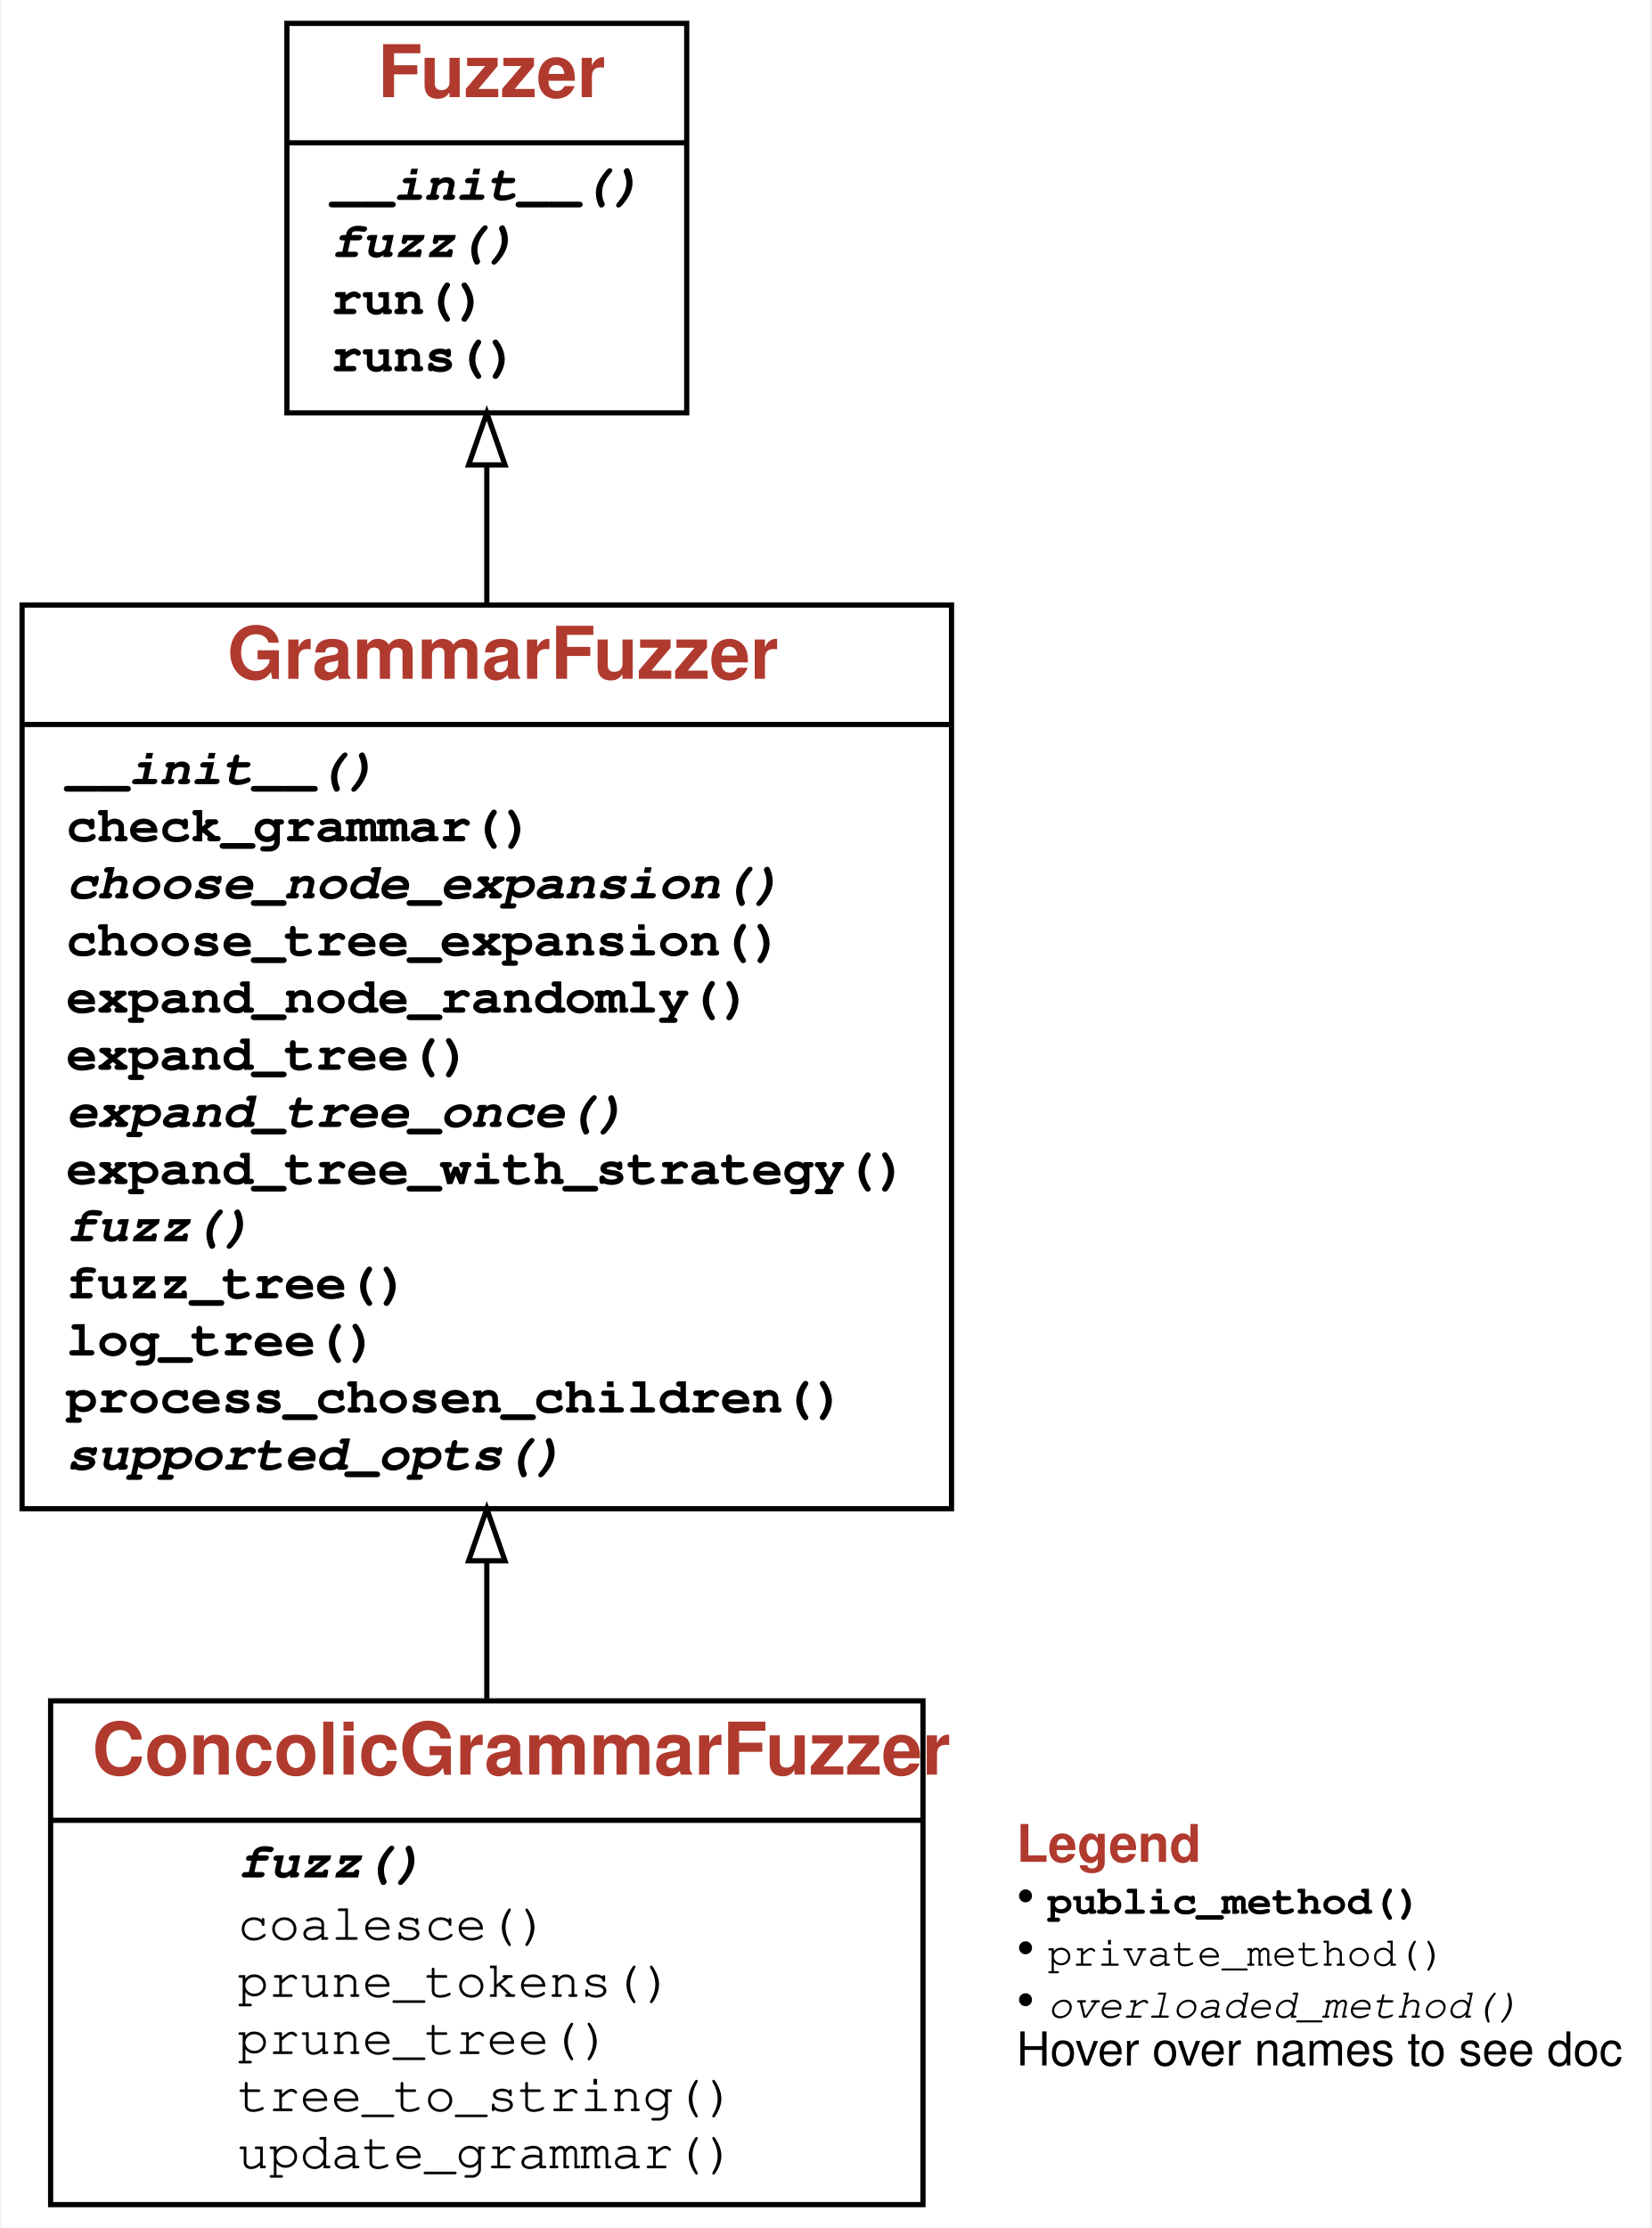
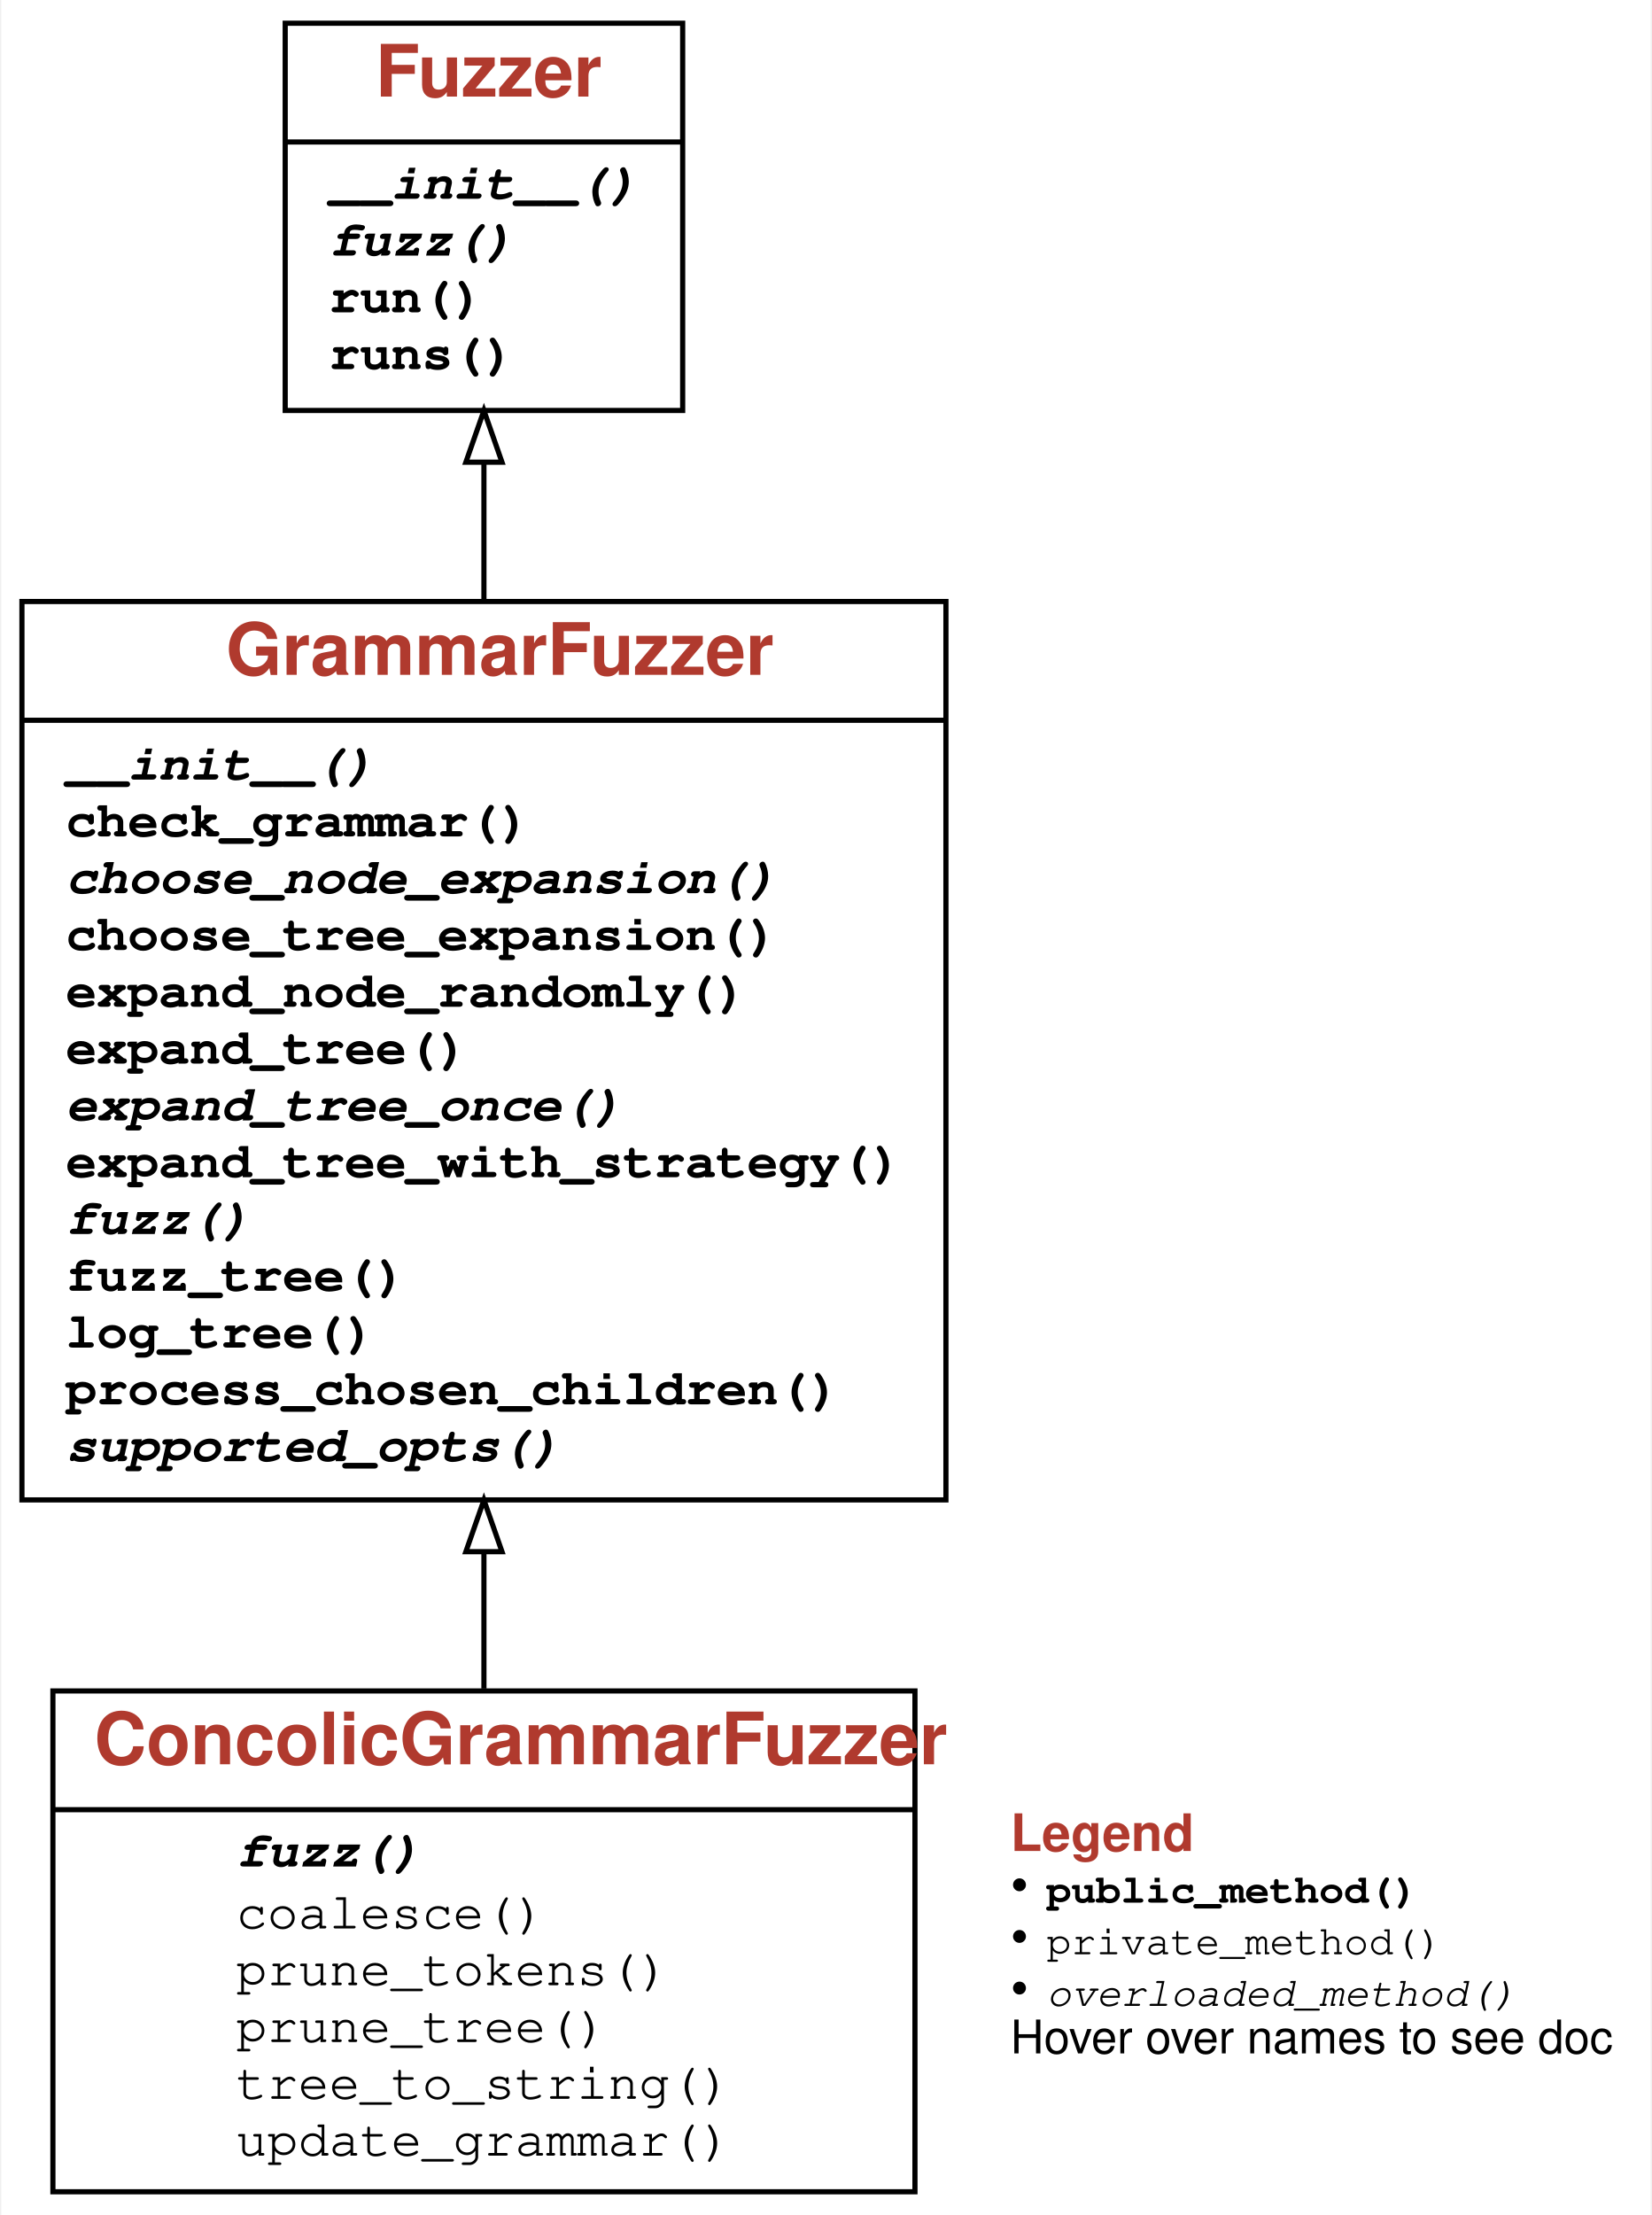
- <svg xmlns="http://www.w3.org/2000/svg" xmlns:xlink="http://www.w3.org/1999/xlink" width="318pt" height="429pt" viewBox="0.00 0.00 317.50 429.00">
+ <svg xmlns="http://www.w3.org/2000/svg" xmlns:xlink="http://www.w3.org/1999/xlink" width="320pt" height="429pt" viewBox="0.00 0.00 319.50 429.00">
  <g id="graph0" class="graph" transform="scale(1 1) rotate(0) translate(4 425)">
    <g id="a_graph0">
      <a xlink:title="ConcolicGrammarFuzzer class hierarchy">
-         <polygon fill="white" stroke="transparent" points="-4,4 -4,-425 313.5,-425 313.5,4 -4,4" />
+         <polygon fill="white" stroke="transparent" points="-4,4 -4,-425 315.5,-425 315.5,4 -4,4" />
      </a>
    </g>
    <g id="node1" class="node">
      <g id="a_node1">
        <a xlink:href="#" xlink:title="class ConcolicGrammarFuzzer:&#10;Produce strings from grammars efficiently, using derivation trees.">
-           <polygon fill="none" stroke="black" points="5.5,-0.5 5.5,-97.5 173.5,-97.5 173.5,-0.5 5.5,-0.5" />
-           <text text-anchor="start" x="13.5" y="-83.3" font-family="Patua One, Helvetica, sans-serif" font-weight="bold" font-size="14.00" fill="#b03a2e">ConcolicGrammarFuzzer</text>
-           <polyline fill="none" stroke="black" points="5.5,-74.5 173.5,-74.5 " />
+           <polygon fill="none" stroke="black" points="6,-0.5 6,-97.5 173,-97.5 173,-0.5 6,-0.5" />
+           <text text-anchor="start" x="14" y="-83.3" font-family="Patua One, Helvetica, sans-serif" font-weight="bold" font-size="14.00" fill="#b03a2e">ConcolicGrammarFuzzer</text>
+           <polyline fill="none" stroke="black" points="6,-74.5 173,-74.5 " />
          <g id="a_node1_0">
            <a xlink:href="#" xlink:title="ConcolicGrammarFuzzer">
              <g id="a_node1_1">
                <a xlink:href="#" xlink:title="fuzz(self):&#10;Produce a string from the grammar.">
                  <text text-anchor="start" x="41.5" y="-63.5" font-family="'Fira Mono', 'Source Code Pro', 'Courier', monospace" font-weight="bold" font-style="italic" font-size="10.00">fuzz()</text>
                </a>
              </g>
              <g id="a_node1_2">
                <a xlink:href="#" xlink:title="coalesce(self, children)">
                  <text text-anchor="start" x="41.5" y="-51.5" font-family="'Fira Mono', 'Source Code Pro', 'Courier', monospace" font-size="10.00">coalesce()</text>
                </a>
              </g>
              <g id="a_node1_3">
                <a xlink:href="#" xlink:title="prune_tokens(self, tokens)">
                  <text text-anchor="start" x="41.5" y="-40.5" font-family="'Fira Mono', 'Source Code Pro', 'Courier', monospace" font-size="10.00">prune_tokens()</text>
                </a>
              </g>
              <g id="a_node1_4">
                <a xlink:href="#" xlink:title="prune_tree(self, tree, tokens)">
                  <text text-anchor="start" x="41.5" y="-29.5" font-family="'Fira Mono', 'Source Code Pro', 'Courier', monospace" font-size="10.00">prune_tree()</text>
                </a>
              </g>
              <g id="a_node1_5">
                <a xlink:href="#" xlink:title="tree_to_string(self, tree)">
                  <text text-anchor="start" x="41.5" y="-18.5" font-family="'Fira Mono', 'Source Code Pro', 'Courier', monospace" font-size="10.00">tree_to_string()</text>
                </a>
              </g>
              <g id="a_node1_6">
                <a xlink:href="#" xlink:title="update_grammar(self, trace)">
                  <text text-anchor="start" x="41.5" y="-7.5" font-family="'Fira Mono', 'Source Code Pro', 'Courier', monospace" font-size="10.00">update_grammar()</text>
                </a>
              </g>
            </a>
          </g>
        </a>
      </g>
    </g>
    <g id="node2" class="node">
      <g id="a_node2">
        <a xlink:href="GrammarFuzzer.ipynb" xlink:title="class GrammarFuzzer:&#10;Produce strings from grammars efficiently, using derivation trees.">
          <polygon fill="none" stroke="black" points="0,-134.5 0,-308.5 179,-308.5 179,-134.5 0,-134.5" />
          <text text-anchor="start" x="39.5" y="-294.3" font-family="Patua One, Helvetica, sans-serif" font-weight="bold" font-size="14.00" fill="#b03a2e">GrammarFuzzer</text>
          <polyline fill="none" stroke="black" points="0,-285.5 179,-285.5 " />
          <g id="a_node2_7">
            <a xlink:href="#" xlink:title="GrammarFuzzer">
              <g id="a_node2_8">
                <a xlink:href="GrammarFuzzer.ipynb" xlink:title="__init__(self, grammar: Dict[str, List[Union[str, Tuple[str, Dict[str, Any]]]]], start_symbol: str = '&lt;start&gt;', min_nonterminals: int = 0, max_nonterminals: int = 10, disp: bool = False, log: Union[bool, int] = False) -&gt; None:&#10;Produce strings from `grammar`, starting with `start_symbol`.&#10;If `min_nonterminals` or `max_nonterminals` is given, use them as limits&#10;for the number of nonterminals produced.&#10;If `disp` is set, display the intermediate derivation trees.&#10;If `log` is set, show intermediate steps as text on standard output.">
                  <text text-anchor="start" x="8.5" y="-274" font-family="'Fira Mono', 'Source Code Pro', 'Courier', monospace" font-weight="bold" font-style="italic" font-size="10.00">__init__()</text>
                </a>
              </g>
              <g id="a_node2_9">
                <a xlink:href="GrammarFuzzer.ipynb" xlink:title="check_grammar(self) -&gt; None:&#10;Check the grammar passed">
                  <text text-anchor="start" x="8.5" y="-263" font-family="'Fira Mono', 'Source Code Pro', 'Courier', monospace" font-weight="bold" font-size="10.00">check_grammar()</text>
                </a>
              </g>
              <g id="a_node2_10">
                <a xlink:href="GrammarFuzzer.ipynb" xlink:title="choose_node_expansion(self, node: Tuple[str, Optional[List[Any]]], children_alternatives: List[List[Tuple[str, Optional[List[Any]]]]]) -&gt; int:&#10;Return index of expansion in `children_alternatives` to be selected.&#10;'children_alternatives`: a list of possible children for `node`.&#10;Defaults to random. To be overloaded in subclasses.">
                  <text text-anchor="start" x="8.5" y="-252" font-family="'Fira Mono', 'Source Code Pro', 'Courier', monospace" font-weight="bold" font-style="italic" font-size="10.00">choose_node_expansion()</text>
                </a>
              </g>
              <g id="a_node2_11">
                <a xlink:href="GrammarFuzzer.ipynb" xlink:title="choose_tree_expansion(self, tree: Tuple[str, Optional[List[Any]]], children: List[Tuple[str, Optional[List[Any]]]]) -&gt; int:&#10;Return index of subtree in `children` to be selected for expansion.&#10;Defaults to random.">
                  <text text-anchor="start" x="8.5" y="-241" font-family="'Fira Mono', 'Source Code Pro', 'Courier', monospace" font-weight="bold" font-size="10.00">choose_tree_expansion()</text>
                </a>
              </g>
              <g id="a_node2_12">
                <a xlink:href="GrammarFuzzer.ipynb" xlink:title="expand_node_randomly(self, node: Tuple[str, Optional[List[Any]]]) -&gt; Tuple[str, Optional[List[Any]]]:&#10;Choose a random expansion for `node` and return it">
                  <text text-anchor="start" x="8.5" y="-230" font-family="'Fira Mono', 'Source Code Pro', 'Courier', monospace" font-weight="bold" font-size="10.00">expand_node_randomly()</text>
                </a>
              </g>
              <g id="a_node2_13">
                <a xlink:href="GrammarFuzzer.ipynb" xlink:title="expand_tree(self, tree: Tuple[str, Optional[List[Any]]]) -&gt; Tuple[str, Optional[List[Any]]]:&#10;Expand `tree` in a three-phase strategy until all expansions are complete.">
                  <text text-anchor="start" x="8.5" y="-219" font-family="'Fira Mono', 'Source Code Pro', 'Courier', monospace" font-weight="bold" font-size="10.00">expand_tree()</text>
                </a>
              </g>
              <g id="a_node2_14">
                <a xlink:href="GrammarFuzzer.ipynb" xlink:title="expand_tree_once(self, tree: Tuple[str, Optional[List[Any]]]) -&gt; Tuple[str, Optional[List[Any]]]:&#10;Choose an unexpanded symbol in tree; expand it.&#10;Can be overloaded in subclasses.">
                  <text text-anchor="start" x="8.5" y="-208" font-family="'Fira Mono', 'Source Code Pro', 'Courier', monospace" font-weight="bold" font-style="italic" font-size="10.00">expand_tree_once()</text>
                </a>
              </g>
              <g id="a_node2_15">
                <a xlink:href="GrammarFuzzer.ipynb" xlink:title="expand_tree_with_strategy(self, tree: Tuple[str, Optional[List[Any]]], expand_node_method: Callable, limit: Optional[int] = None):&#10;Expand tree using `expand_node_method` as node expansion function&#10;until the number of possible expansions reaches `limit`.">
                  <text text-anchor="start" x="8.5" y="-197" font-family="'Fira Mono', 'Source Code Pro', 'Courier', monospace" font-weight="bold" font-size="10.00">expand_tree_with_strategy()</text>
                </a>
              </g>
              <g id="a_node2_16">
                <a xlink:href="GrammarFuzzer.ipynb" xlink:title="fuzz(self) -&gt; str:&#10;Produce a string from the grammar.">
                  <text text-anchor="start" x="8.5" y="-186" font-family="'Fira Mono', 'Source Code Pro', 'Courier', monospace" font-weight="bold" font-style="italic" font-size="10.00">fuzz()</text>
                </a>
              </g>
              <g id="a_node2_17">
                <a xlink:href="GrammarFuzzer.ipynb" xlink:title="fuzz_tree(self) -&gt; Tuple[str, Optional[List[Any]]]:&#10;Produce a derivation tree from the grammar.">
                  <text text-anchor="start" x="8.5" y="-175" font-family="'Fira Mono', 'Source Code Pro', 'Courier', monospace" font-weight="bold" font-size="10.00">fuzz_tree()</text>
                </a>
              </g>
              <g id="a_node2_18">
                <a xlink:href="GrammarFuzzer.ipynb" xlink:title="log_tree(self, tree: Tuple[str, Optional[List[Any]]]) -&gt; None:&#10;Output a tree if self.log is set; if self.display is also set, show the tree structure">
                  <text text-anchor="start" x="8.5" y="-164" font-family="'Fira Mono', 'Source Code Pro', 'Courier', monospace" font-weight="bold" font-size="10.00">log_tree()</text>
                </a>
              </g>
              <g id="a_node2_19">
                <a xlink:href="GrammarFuzzer.ipynb" xlink:title="process_chosen_children(self, chosen_children: List[Tuple[str, Optional[List[Any]]]], expansion: Union[str, Tuple[str, Dict[str, Any]]]) -&gt; List[Tuple[str, Optional[List[Any]]]]:&#10;Process children after selection.  By default, does nothing.">
                  <text text-anchor="start" x="8.5" y="-153" font-family="'Fira Mono', 'Source Code Pro', 'Courier', monospace" font-weight="bold" font-size="10.00">process_chosen_children()</text>
                </a>
              </g>
              <g id="a_node2_20">
                <a xlink:href="GrammarFuzzer.ipynb" xlink:title="supported_opts(self) -&gt; Set[str]:&#10;Set of supported options. To be overloaded in subclasses.">
                  <text text-anchor="start" x="8.5" y="-142" font-family="'Fira Mono', 'Source Code Pro', 'Courier', monospace" font-weight="bold" font-style="italic" font-size="10.00">supported_opts()</text>
                </a>
              </g>
            </a>
          </g>
        </a>
      </g>
    </g>
    <g id="edge1" class="edge">
      <path fill="none" stroke="black" d="M89.5,-97.95C89.5,-106.25 89.5,-115.14 89.5,-124.2" />
      <polygon fill="none" stroke="black" points="86,-124.47 89.5,-134.47 93,-124.47 86,-124.47" />
    </g>
    <g id="node3" class="node">
      <g id="a_node3">
        <a xlink:href="Fuzzer.ipynb" xlink:title="class Fuzzer:&#10;Base class for fuzzers.">
          <polygon fill="none" stroke="black" points="51,-345.5 51,-420.5 128,-420.5 128,-345.5 51,-345.5" />
          <text text-anchor="start" x="68.5" y="-406.3" font-family="Patua One, Helvetica, sans-serif" font-weight="bold" font-size="14.00" fill="#b03a2e">Fuzzer</text>
          <polyline fill="none" stroke="black" points="51,-397.5 128,-397.5 " />
          <g id="a_node3_21">
            <a xlink:href="#" xlink:title="Fuzzer">
              <g id="a_node3_22">
                <a xlink:href="Fuzzer.ipynb" xlink:title="__init__(self) -&gt; None:&#10;Constructor">
                  <text text-anchor="start" x="59.5" y="-386.5" font-family="'Fira Mono', 'Source Code Pro', 'Courier', monospace" font-weight="bold" font-style="italic" font-size="10.00">__init__()</text>
                </a>
              </g>
              <g id="a_node3_23">
                <a xlink:href="Fuzzer.ipynb" xlink:title="fuzz(self) -&gt; str:&#10;Return fuzz input">
                  <text text-anchor="start" x="59.5" y="-375.5" font-family="'Fira Mono', 'Source Code Pro', 'Courier', monospace" font-weight="bold" font-style="italic" font-size="10.00">fuzz()</text>
                </a>
              </g>
              <g id="a_node3_24">
-                 <a xlink:href="Fuzzer.ipynb" xlink:title="run(self, runner: Fuzzer.Runner = &lt;Fuzzer.Runner object at 0x10dfa9370&gt;) -&gt; Tuple[subprocess.CompletedProcess, str]:&#10;Run `runner` with fuzz input">
+                 <a xlink:href="Fuzzer.ipynb" xlink:title="run(self, runner: Fuzzer.Runner = &lt;Fuzzer.Runner object at 0x102c20b80&gt;) -&gt; Tuple[subprocess.CompletedProcess, str]:&#10;Run `runner` with fuzz input">
                  <text text-anchor="start" x="59.5" y="-364.5" font-family="'Fira Mono', 'Source Code Pro', 'Courier', monospace" font-weight="bold" font-size="10.00">run()</text>
                </a>
              </g>
              <g id="a_node3_25">
-                 <a xlink:href="Fuzzer.ipynb" xlink:title="runs(self, runner: Fuzzer.Runner = &lt;Fuzzer.PrintRunner object at 0x10dfa9340&gt;, trials: int = 10) -&gt; List[Tuple[subprocess.CompletedProcess, str]]:&#10;Run `runner` with fuzz input, `trials` times">
+                 <a xlink:href="Fuzzer.ipynb" xlink:title="runs(self, runner: Fuzzer.Runner = &lt;Fuzzer.PrintRunner object at 0x102c20fa0&gt;, trials: int = 10) -&gt; List[Tuple[subprocess.CompletedProcess, str]]:&#10;Run `runner` with fuzz input, `trials` times">
                  <text text-anchor="start" x="59.5" y="-353.5" font-family="'Fira Mono', 'Source Code Pro', 'Courier', monospace" font-weight="bold" font-size="10.00">runs()</text>
                </a>
              </g>
            </a>
          </g>
        </a>
      </g>
    </g>
    <g id="edge2" class="edge">
      <path fill="none" stroke="black" d="M89.5,-308.79C89.5,-317.87 89.5,-326.84 89.5,-335.22" />
      <polygon fill="none" stroke="black" points="86,-335.48 89.5,-345.48 93,-335.48 86,-335.48" />
    </g>
    <g id="node4" class="node">
      <text text-anchor="start" x="191.5" y="-66.5" font-family="Patua One, Helvetica, sans-serif" font-weight="bold" font-size="10.00" fill="#b03a2e">Legend</text>
      <text text-anchor="start" x="191.5" y="-56.5" font-family="Patua One, Helvetica, sans-serif" font-size="10.00">• </text>
-       <text text-anchor="start" x="197.5" y="-56.5" font-family="'Fira Mono', 'Source Code Pro', 'Courier', monospace" font-weight="bold" font-size="8.00">public_method()</text>
+       <text text-anchor="start" x="198.5" y="-56.5" font-family="'Fira Mono', 'Source Code Pro', 'Courier', monospace" font-weight="bold" font-size="8.00">public_method()</text>
      <text text-anchor="start" x="191.5" y="-46.5" font-family="Patua One, Helvetica, sans-serif" font-size="10.00">• </text>
-       <text text-anchor="start" x="197.5" y="-46.5" font-family="'Fira Mono', 'Source Code Pro', 'Courier', monospace" font-size="8.00">private_method()</text>
+       <text text-anchor="start" x="198.5" y="-46.5" font-family="'Fira Mono', 'Source Code Pro', 'Courier', monospace" font-size="8.00">private_method()</text>
      <text text-anchor="start" x="191.5" y="-36.5" font-family="Patua One, Helvetica, sans-serif" font-size="10.00">• </text>
-       <text text-anchor="start" x="197.5" y="-36.5" font-family="'Fira Mono', 'Source Code Pro', 'Courier', monospace" font-style="italic" font-size="8.00">overloaded_method()</text>
+       <text text-anchor="start" x="198.5" y="-36.5" font-family="'Fira Mono', 'Source Code Pro', 'Courier', monospace" font-style="italic" font-size="8.00">overloaded_method()</text>
      <text text-anchor="start" x="191.5" y="-27.3" font-family="Helvetica,sans-Serif" font-size="9.00">Hover over names to see doc</text>
    </g>
  </g>
</svg>
